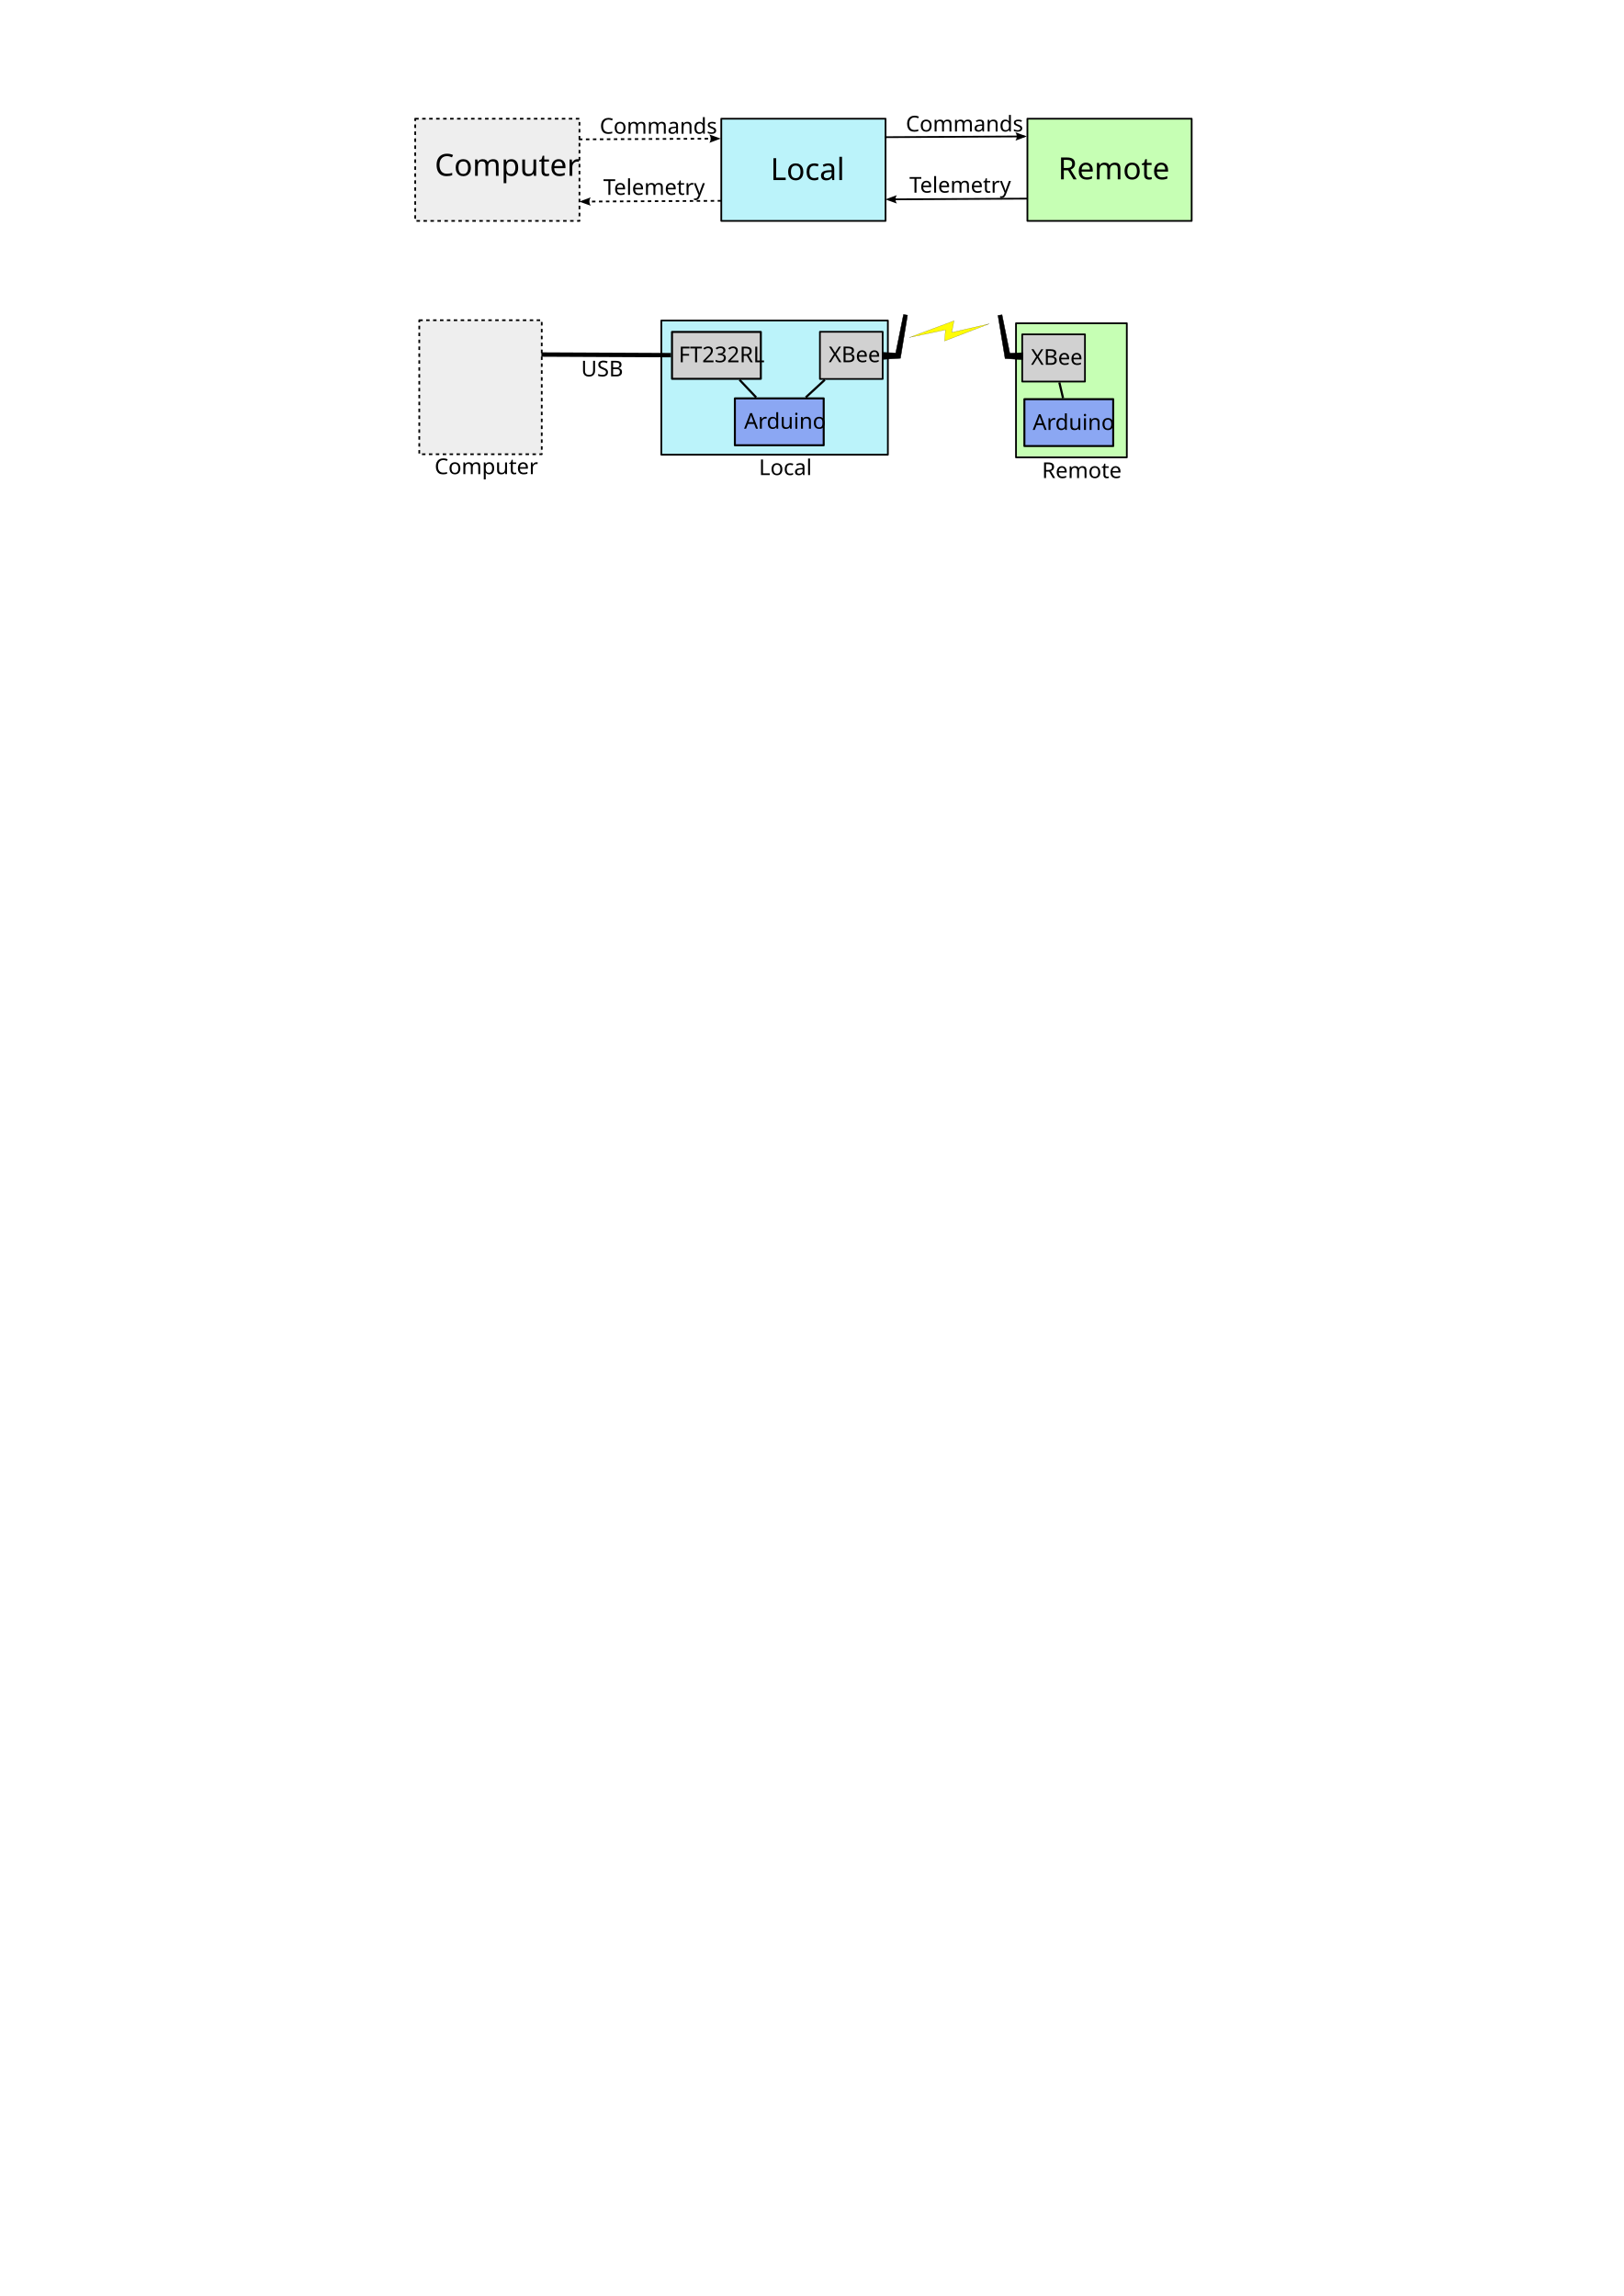
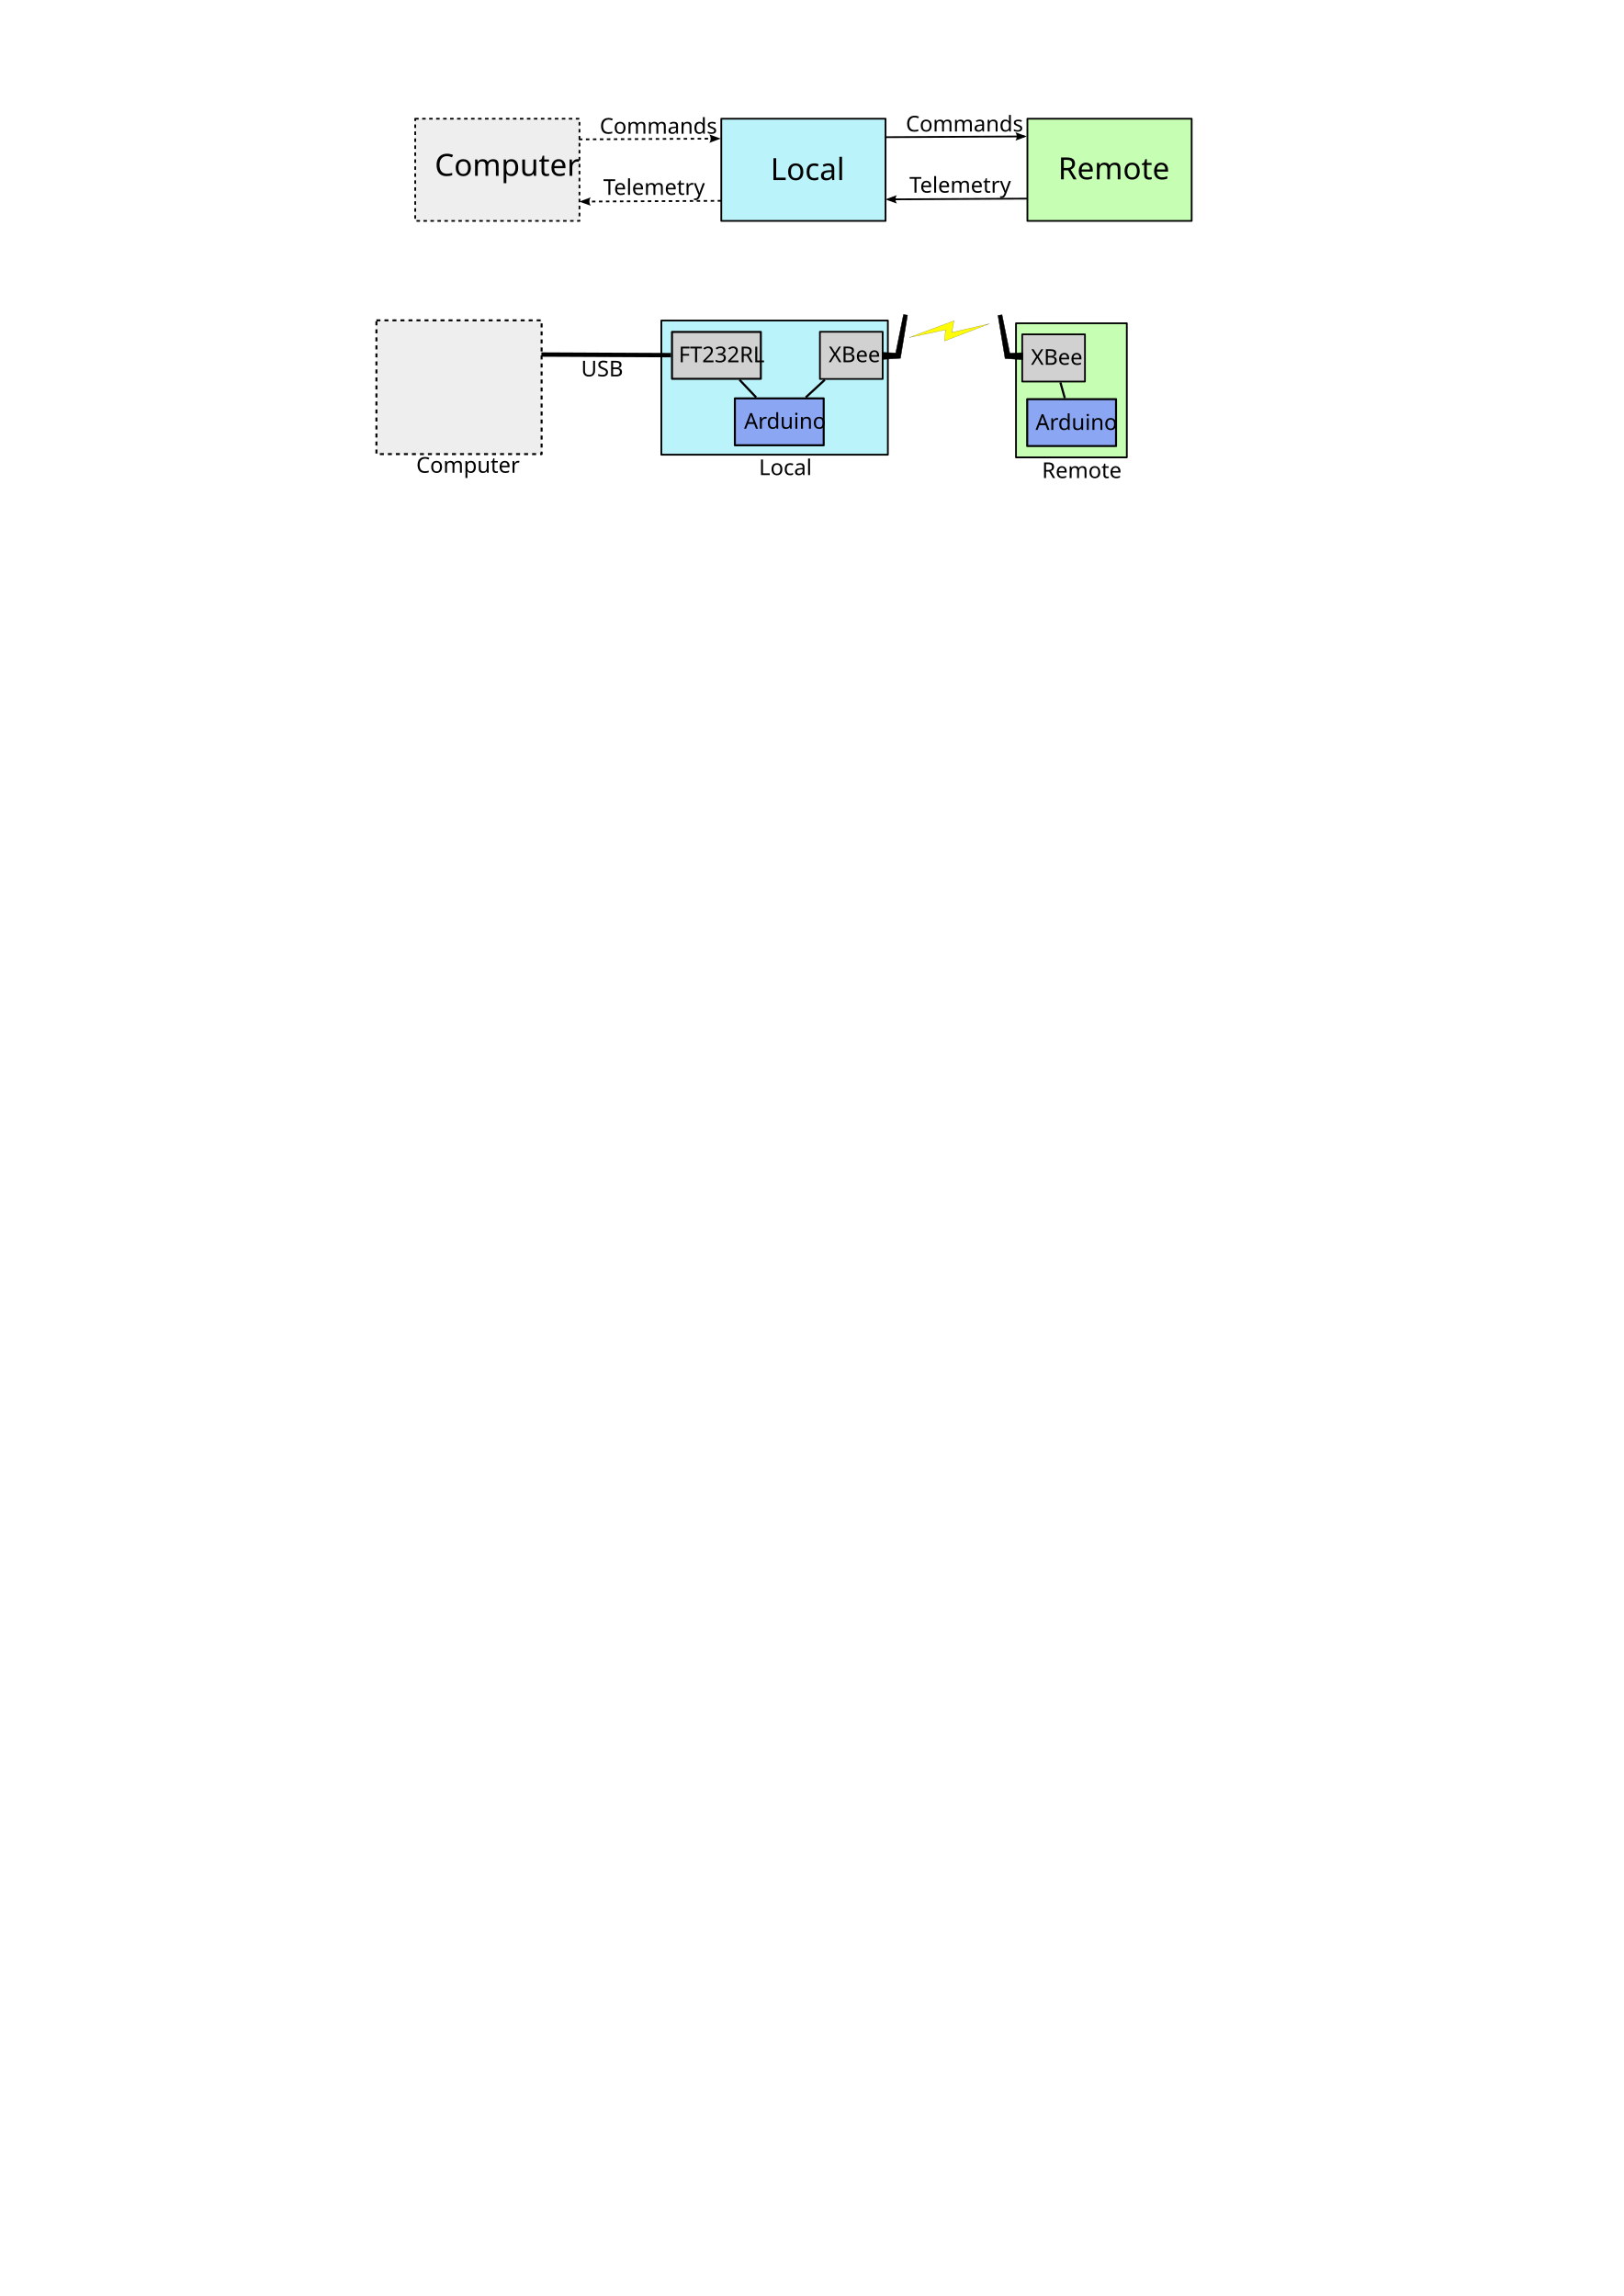
<svg xmlns="http://www.w3.org/2000/svg" width="744.094" height="1052.362" id="svg2">
  <defs id="defs4">
    <marker orient="auto" refY="0.0" refX="0.0" id="Arrow2Mend" style="overflow:visible;">
      <path id="path3197" style="font-size:12.0;fill-rule:evenodd;stroke-width:0.625;stroke-linejoin:round;" d="M 8.719,4.034 L -2.207,0.016 L 8.719,-4.002 C 6.973,-1.63 6.983,1.616 8.719,4.034 z " transform="scale(0.6) rotate(180) translate(0,0)" />
    </marker>
    <marker orient="auto" refY="0.0" refX="0.0" id="Arrow2Lend" style="overflow:visible;">
      <path id="path3191" style="font-size:12.0;fill-rule:evenodd;stroke-width:0.625;stroke-linejoin:round;" d="M 8.719,4.034 L -2.207,0.016 L 8.719,-4.002 C 6.973,-1.63 6.983,1.616 8.719,4.034 z " transform="scale(1.1) rotate(180) translate(1,0)" />
    </marker>
  </defs>
  <g id="layer1">
    <rect style="opacity:1;fill:none;fill-opacity:1;stroke:none;stroke-width:1;stroke-linejoin:round;stroke-miterlimit:4;stroke-dasharray:none;stroke-opacity:1" id="rect4472" width="16.932" height="10.707" x="469.499" y="57.131" />
    <rect style="opacity:1;fill:none;fill-opacity:1;stroke:none;stroke-width:1;stroke-linejoin:round;stroke-miterlimit:4;stroke-dasharray:none;stroke-opacity:1" id="rect4474" width="15.687" height="10.707" x="470.744" y="85.641" />
    <rect style="opacity:1;fill:#bbf3fa;fill-opacity:1;stroke:#000000;stroke-width:0.8;stroke-linejoin:round;stroke-miterlimit:4;stroke-dasharray:none;stroke-opacity:1" id="rect2383" width="75.277" height="46.839" x="330.544" y="54.408" />
    <text xml:space="preserve" style="font-size:12px;font-style:normal;font-variant:normal;font-weight:bold;font-stretch:normal;text-align:start;line-height:100%;writing-mode:lr-tb;text-anchor:start;fill:#000000;fill-opacity:1;stroke:none;stroke-width:1px;stroke-linecap:butt;stroke-linejoin:miter;stroke-opacity:1;font-family:Calibri;-inkscape-font-specification:Calibri Bold" x="353.077" y="82.524" id="text3155">
      <tspan id="tspan3157" x="353.077" y="82.524" style="font-size:14px;font-style:normal;font-variant:normal;font-weight:normal;font-stretch:normal;text-align:start;line-height:100%;writing-mode:lr-tb;text-anchor:start;font-family:Calibri;-inkscape-font-specification:Calibri">Local</tspan>
    </text>
    <rect style="opacity:1;fill:#c6ffb4;fill-opacity:1;stroke:#000000;stroke-width:0.8;stroke-linejoin:round;stroke-miterlimit:4;stroke-dasharray:none;stroke-opacity:1" id="rect3159" width="75.277" height="46.839" x="470.829" y="54.408" />
    <text xml:space="preserve" style="font-size:12px;font-style:normal;font-variant:normal;font-weight:bold;font-stretch:normal;text-align:start;line-height:100%;writing-mode:lr-tb;text-anchor:start;fill:#000000;fill-opacity:1;stroke:none;stroke-width:1px;stroke-linecap:butt;stroke-linejoin:miter;stroke-opacity:1;font-family:Calibri;-inkscape-font-specification:Calibri Bold" x="484.888" y="82.185" id="text3161">
      <tspan id="tspan3163" x="484.888" y="82.185" style="font-size:14px;font-style:normal;font-variant:normal;font-weight:normal;font-stretch:normal;text-align:start;line-height:100%;writing-mode:lr-tb;text-anchor:start;font-family:Calibri;-inkscape-font-specification:Calibri">Remote</tspan>
    </text>
    <rect style="opacity:1;fill:none;fill-opacity:1;stroke:none;stroke-width:1;stroke-linejoin:round;stroke-miterlimit:4;stroke-dasharray:none;stroke-opacity:1" id="rect4468" width="17.43" height="10.707" x="388.145" y="57.567" />
    <rect style="opacity:1;fill:none;fill-opacity:1;stroke:none;stroke-width:1;stroke-linejoin:round;stroke-miterlimit:4;stroke-dasharray:none;stroke-opacity:1" id="rect4470" width="16.932" height="10.707" x="389.896" y="86.077" />
    <path style="fill:none;fill-rule:evenodd;stroke:#000000;stroke-width:0.8;stroke-linecap:butt;stroke-linejoin:miter;marker-end:url(#Arrow2Mend);stroke-opacity:1;display:inline;stroke-miterlimit:4;stroke-dasharray:none" d="M 405.575,62.873 L 469.499,62.53" id="path4478" />
    <path style="fill:none;fill-rule:evenodd;stroke:#000000;stroke-width:0.8;stroke-linecap:butt;stroke-linejoin:miter;marker-end:url(#Arrow2Mend);stroke-opacity:1;stroke-miterlimit:4;stroke-dasharray:none" d="M 470.744,91.037 L 406.828,91.384" id="path5001" />
    <text xml:space="preserve" style="font-size:10px;font-style:normal;font-variant:normal;font-weight:normal;font-stretch:normal;text-align:start;line-height:100%;writing-mode:lr-tb;text-anchor:start;fill:#000000;fill-opacity:1;stroke:none;stroke-width:1px;stroke-linecap:butt;stroke-linejoin:miter;stroke-opacity:1;font-family:Calibri;-inkscape-font-specification:Calibri" x="415.098" y="60.271" id="text6063">
      <tspan id="tspan6067" x="415.098" y="60.271">Commands</tspan>
    </text>
    <text xml:space="preserve" style="font-size:10px;font-style:normal;font-variant:normal;font-weight:normal;font-stretch:normal;text-align:start;line-height:100%;writing-mode:lr-tb;text-anchor:start;fill:#000000;fill-opacity:1;stroke:none;stroke-width:1px;stroke-linecap:butt;stroke-linejoin:miter;stroke-opacity:1;font-family:Calibri;-inkscape-font-specification:Calibri" x="416.752" y="88.301" id="text6069">
      <tspan id="tspan6071" x="416.752" y="88.301">Telemetry</tspan>
    </text>
    <rect style="opacity:1;fill:none;fill-opacity:1;stroke:none;stroke-width:1;stroke-linejoin:round;stroke-miterlimit:4;stroke-dasharray:none;stroke-opacity:1" id="rect6093" width="16.932" height="10.707" x="329.229" y="58.14" />
    <rect style="opacity:1;fill:none;fill-opacity:1;stroke:none;stroke-width:1;stroke-linejoin:round;stroke-miterlimit:4;stroke-dasharray:none;stroke-opacity:1" id="rect6095" width="15.687" height="10.707" x="330.474" y="86.65" />
    <rect style="opacity:1;fill:#eeeeee;fill-opacity:1;stroke:#000000;stroke-width:0.8;stroke-linejoin:round;stroke-miterlimit:4;stroke-dasharray:1.6,1.6;stroke-opacity:1;stroke-dashoffset:0" id="rect6097" width="75.277" height="46.839" x="190.274" y="54.408" />
    <text xml:space="preserve" style="font-size:14px;font-style:normal;font-variant:normal;font-weight:normal;font-stretch:normal;text-align:start;line-height:100%;writing-mode:lr-tb;text-anchor:start;fill:#000000;fill-opacity:1;stroke:none;stroke-width:1px;stroke-linecap:butt;stroke-linejoin:miter;stroke-opacity:1;font-family:Calibri;-inkscape-font-specification:Calibri" x="199.22" y="80.599" id="text6099">
      <tspan id="tspan6119" x="199.22" y="80.599">Computer</tspan>
    </text>
    <rect style="opacity:1;fill:none;fill-opacity:1;stroke:none;stroke-width:1;stroke-linejoin:round;stroke-miterlimit:4;stroke-dasharray:none;stroke-opacity:1" id="rect6103" width="17.43" height="10.707" x="247.875" y="58.575" />
    <rect style="opacity:1;fill:none;fill-opacity:1;stroke:none;stroke-width:1;stroke-linejoin:round;stroke-miterlimit:4;stroke-dasharray:none;stroke-opacity:1" id="rect6105" width="16.932" height="10.707" x="249.626" y="87.086" />
    <path style="fill:none;fill-rule:evenodd;stroke:#000000;stroke-width:0.8;stroke-linecap:butt;stroke-linejoin:miter;marker-end:url(#Arrow2Mend);stroke-opacity:1;display:inline;stroke-miterlimit:4;stroke-dasharray:1.6,1.6;stroke-dashoffset:0" d="M 265.305,63.882 L 329.229,63.539" id="path6107" />
    <path style="fill:none;fill-rule:evenodd;stroke:#000000;stroke-width:0.8;stroke-linecap:butt;stroke-linejoin:miter;marker-end:url(#Arrow2Mend);stroke-opacity:1;stroke-miterlimit:4;stroke-dasharray:1.6,1.6;stroke-dashoffset:0" d="M 330.474,92.046 L 266.558,92.393" id="path6109" />
    <text xml:space="preserve" style="font-size:10px;font-style:normal;font-variant:normal;font-weight:normal;font-stretch:normal;text-align:start;line-height:100%;writing-mode:lr-tb;text-anchor:start;fill:#000000;fill-opacity:1;stroke:none;stroke-width:1px;stroke-linecap:butt;stroke-linejoin:miter;stroke-opacity:1;font-family:Calibri;-inkscape-font-specification:Calibri" x="274.827" y="61.28" id="text6111">
      <tspan id="tspan6113" x="274.827" y="61.28">Commands</tspan>
    </text>
    <text xml:space="preserve" style="font-size:10px;font-style:normal;font-variant:normal;font-weight:normal;font-stretch:normal;text-align:start;line-height:100%;writing-mode:lr-tb;text-anchor:start;fill:#000000;fill-opacity:1;stroke:none;stroke-width:1px;stroke-linecap:butt;stroke-linejoin:miter;stroke-opacity:1;font-family:Calibri;-inkscape-font-specification:Calibri" x="276.482" y="89.31" id="text6115">
      <tspan id="tspan6117" x="276.482" y="89.31">Telemetry</tspan>
    </text>
    <rect style="opacity:1;fill:none;fill-opacity:1;stroke:none;stroke-width:1;stroke-linejoin:round;stroke-miterlimit:4;stroke-dasharray:none;stroke-opacity:1" id="rect6147" width="16.932" height="10.707" x="470.703" y="170.479" />
    <rect style="opacity:1;fill:none;fill-opacity:1;stroke:none;stroke-width:1;stroke-linejoin:round;stroke-miterlimit:4;stroke-dasharray:none;stroke-opacity:1" id="rect6149" width="15.687" height="10.707" x="471.948" y="198.989" />
    <rect style="opacity:1;fill:#bbf3fa;fill-opacity:1;stroke:#000000;stroke-width:0.8;stroke-linejoin:round;stroke-miterlimit:4;stroke-dasharray:none;stroke-opacity:1" id="rect6151" width="103.812" height="61.502" x="303.075" y="146.908" />
    <text xml:space="preserve" style="font-size:10px;font-style:normal;font-variant:normal;font-weight:normal;font-stretch:normal;text-align:start;line-height:100%;writing-mode:lr-tb;text-anchor:start;fill:#000000;fill-opacity:1;stroke:none;stroke-width:1px;stroke-linecap:butt;stroke-linejoin:miter;stroke-opacity:1;font-family:Calibri;-inkscape-font-specification:Calibri" x="347.783" y="217.746" id="text6153">
      <tspan id="tspan6155" x="347.783" y="217.746" style="font-size:10px;font-style:normal;font-variant:normal;font-weight:normal;font-stretch:normal;text-align:start;line-height:100%;writing-mode:lr-tb;text-anchor:start;font-family:Calibri;-inkscape-font-specification:Calibri">Local</tspan>
    </text>
    <rect style="opacity:1;fill:#c6ffb4;fill-opacity:1;stroke:#000000;stroke-width:0.8;stroke-linejoin:round;stroke-miterlimit:4;stroke-dasharray:none;stroke-opacity:1" id="rect6157" width="50.781" height="61.47" x="465.606" y="148.169" />
-     <rect style="opacity:1;fill:#eeeeee;fill-opacity:1;stroke:#000000;stroke-width:0.791;stroke-linejoin:round;stroke-miterlimit:4;stroke-dasharray:1.582, 1.582;stroke-dashoffset:0;stroke-opacity:1" id="rect6183" width="56.126" height="61.432" x="192.144" y="146.765" />
-     <rect style="opacity:1;fill:none;fill-opacity:1;stroke:none;stroke-width:1;stroke-linejoin:round;stroke-miterlimit:4;stroke-dasharray:none;stroke-opacity:1" id="rect6189" width="17.43" height="10.707" x="233.079" y="171.923" />
-     <rect style="opacity:1;fill:none;fill-opacity:1;stroke:none;stroke-width:1;stroke-linejoin:round;stroke-miterlimit:4;stroke-dasharray:none;stroke-opacity:1" id="rect6191" width="16.932" height="10.707" x="234.83" y="200.434" />
+     <rect style="opacity:1;fill:#eeeeee;fill-opacity:1;stroke:#000000;stroke-width:0.918;stroke-linejoin:round;stroke-miterlimit:4;stroke-dasharray:1.836, 1.836;stroke-dashoffset:0;stroke-opacity:1" id="rect6183" width="75.708" height="61.305" x="172.498" y="146.828" />
    <rect style="opacity:1;fill:#d1d1d1;fill-opacity:1;stroke:#000000;stroke-width:0.774;stroke-linejoin:round;stroke-miterlimit:4;stroke-dasharray:none;stroke-dashoffset:0;stroke-opacity:1" id="rect6205" width="28.758" height="21.63" x="375.746" y="152.066" />
    <path style="fill:#000000;fill-opacity:1;fill-rule:evenodd;stroke:#000000;stroke-width:0.2;stroke-linecap:butt;stroke-linejoin:miter;stroke-miterlimit:4;stroke-dasharray:none;stroke-opacity:1" d="M 404.49,161.529 L 410.483,161.787 L 414.06,144.159 L 415.891,144.463 L 412.639,164.203 L 404.492,164.72 L 404.49,161.529 z" id="path6207" />
    <text xml:space="preserve" style="font-size:10px;font-style:normal;font-variant:normal;font-weight:normal;font-stretch:normal;text-align:start;line-height:100%;writing-mode:lr-tb;text-anchor:start;fill:#000000;fill-opacity:1;stroke:none;stroke-width:1px;stroke-linecap:butt;stroke-linejoin:miter;stroke-opacity:1;font-family:Calibri;-inkscape-font-specification:Calibri" x="379.76" y="166.008" id="text6209">
      <tspan id="tspan6211" x="379.76" y="166.008" style="font-size:10px;font-style:normal;font-variant:normal;font-weight:normal;font-stretch:normal;text-align:start;line-height:100%;writing-mode:lr-tb;text-anchor:start;font-family:Calibri;-inkscape-font-specification:Calibri">XBee</tspan>
    </text>
    <rect style="opacity:1;fill:#d1d1d1;fill-opacity:1;stroke:#000000;stroke-width:0.917;stroke-linejoin:round;stroke-miterlimit:4;stroke-dasharray:none;stroke-dashoffset:0;stroke-opacity:1" id="rect6213" width="40.708" height="21.486" x="307.958" y="152.138" />
    <text xml:space="preserve" style="font-size:10px;font-style:normal;font-variant:normal;font-weight:normal;font-stretch:normal;text-align:start;line-height:100%;writing-mode:lr-tb;text-anchor:start;fill:#000000;fill-opacity:1;stroke:none;stroke-width:1px;stroke-linecap:butt;stroke-linejoin:miter;stroke-opacity:1;font-family:Calibri;-inkscape-font-specification:Calibri" x="311.02" y="166.04" id="text6215">
      <tspan id="tspan6217" x="311.02" y="166.04" style="font-size:10px;font-style:normal;font-variant:normal;font-weight:normal;font-stretch:normal;text-align:start;line-height:100%;writing-mode:lr-tb;text-anchor:start;font-family:Calibri;-inkscape-font-specification:Calibri">FT232RL</tspan>
    </text>
    <rect style="opacity:1;fill:#8ba7f3;fill-opacity:1;stroke:#000000;stroke-width:0.917;stroke-linejoin:round;stroke-miterlimit:4;stroke-dasharray:none;stroke-dashoffset:0;stroke-opacity:1" id="rect6219" width="40.708" height="21.486" x="336.77" y="182.601" />
    <text xml:space="preserve" style="font-size:10px;font-style:normal;font-variant:normal;font-weight:normal;font-stretch:normal;text-align:start;line-height:100%;writing-mode:lr-tb;text-anchor:start;fill:#000000;fill-opacity:1;stroke:none;stroke-width:1px;stroke-linecap:butt;stroke-linejoin:miter;stroke-opacity:1;font-family:Calibri;-inkscape-font-specification:Calibri" x="341" y="196.503" id="text6221">
      <tspan id="tspan6223" x="341" y="196.503" style="font-size:10px;font-style:normal;font-variant:normal;font-weight:normal;font-stretch:normal;text-align:start;line-height:100%;writing-mode:lr-tb;text-anchor:start;font-family:Calibri;-inkscape-font-specification:Calibri">Arduino</tspan>
    </text>
    <path style="fill:none;fill-rule:evenodd;stroke:#000000;stroke-width:1px;stroke-linecap:butt;stroke-linejoin:miter;stroke-opacity:1" d="M 346.53,182.142 L 338.907,174.082" id="path6225" />
    <path style="fill:none;fill-rule:evenodd;stroke:#000000;stroke-width:1px;stroke-linecap:butt;stroke-linejoin:miter;stroke-opacity:1" d="M 369.259,182.142 L 377.99,174.082" id="path6227" />
    <rect style="opacity:1;fill:#d1d1d1;fill-opacity:1;stroke:#000000;stroke-width:0.774;stroke-linejoin:round;stroke-miterlimit:4;stroke-dasharray:none;stroke-dashoffset:0;stroke-opacity:1" id="rect6229" width="28.758" height="21.63" x="468.449" y="153.259" />
    <path style="fill:#000000;fill-opacity:1;fill-rule:evenodd;stroke:#000000;stroke-width:0.2;stroke-linecap:butt;stroke-linejoin:miter;stroke-miterlimit:4;stroke-dasharray:none;stroke-opacity:1" d="M 468.755,161.655 L 462.763,161.912 L 459.185,144.284 L 457.355,144.589 L 460.607,164.329 L 468.753,164.846 L 468.755,161.655 z" id="path6231" />
    <text xml:space="preserve" style="font-size:10px;font-style:normal;font-variant:normal;font-weight:normal;font-stretch:normal;text-align:start;line-height:100%;writing-mode:lr-tb;text-anchor:start;fill:#000000;fill-opacity:1;stroke:none;stroke-width:1px;stroke-linecap:butt;stroke-linejoin:miter;stroke-opacity:1;font-family:Calibri;-inkscape-font-specification:Calibri" x="472.463" y="167.201" id="text6233">
      <tspan id="tspan6235" x="472.463" y="167.201" style="font-size:10px;font-style:normal;font-variant:normal;font-weight:normal;font-stretch:normal;text-align:start;line-height:100%;writing-mode:lr-tb;text-anchor:start;font-family:Calibri;-inkscape-font-specification:Calibri">XBee</tspan>
    </text>
    <text xml:space="preserve" style="font-size:10px;font-style:normal;font-variant:normal;font-weight:normal;font-stretch:normal;text-align:start;line-height:100%;writing-mode:lr-tb;text-anchor:start;fill:#000000;fill-opacity:1;stroke:none;stroke-width:1px;stroke-linecap:butt;stroke-linejoin:miter;stroke-opacity:1;font-family:Calibri;-inkscape-font-specification:Calibri" x="477.491" y="219.107" id="text6237">
      <tspan id="tspan6239" x="477.491" y="219.107" style="font-size:10px;font-style:normal;font-variant:normal;font-weight:normal;font-stretch:normal;text-align:start;line-height:100%;writing-mode:lr-tb;text-anchor:start;font-family:Calibri;-inkscape-font-specification:Calibri">Remote</tspan>
    </text>
-     <rect style="opacity:1;fill:#8ba7f3;fill-opacity:1;stroke:#000000;stroke-width:0.917;stroke-linejoin:round;stroke-miterlimit:4;stroke-dasharray:none;stroke-dashoffset:0;stroke-opacity:1" id="rect6241" width="40.708" height="21.486" x="469.447" y="182.956" />
-     <text xml:space="preserve" style="font-size:10px;font-style:normal;font-variant:normal;font-weight:normal;font-stretch:normal;text-align:start;line-height:100%;writing-mode:lr-tb;text-anchor:start;fill:#000000;fill-opacity:1;stroke:none;stroke-width:1px;stroke-linecap:butt;stroke-linejoin:miter;stroke-opacity:1;font-family:Calibri;-inkscape-font-specification:Calibri" x="473.271" y="197.044" id="text6243">
-       <tspan id="tspan6245" x="473.271" y="197.044" style="font-size:10px;font-style:normal;font-variant:normal;font-weight:normal;font-stretch:normal;text-align:start;line-height:100%;writing-mode:lr-tb;text-anchor:start;font-family:Calibri;-inkscape-font-specification:Calibri">Arduino</tspan>
+     <rect style="opacity:1;fill:#8ba7f3;fill-opacity:1;stroke:#000000;stroke-width:0.917;stroke-linejoin:round;stroke-miterlimit:4;stroke-dasharray:none;stroke-dashoffset:0;stroke-opacity:1" id="rect6241" width="40.708" height="21.486" x="470.739" y="182.956" />
+     <text xml:space="preserve" style="font-size:10px;font-style:normal;font-variant:normal;font-weight:normal;font-stretch:normal;text-align:start;line-height:100%;writing-mode:lr-tb;text-anchor:start;fill:#000000;fill-opacity:1;stroke:none;stroke-width:1px;stroke-linecap:butt;stroke-linejoin:miter;stroke-opacity:1;font-family:Calibri;-inkscape-font-specification:Calibri" x="474.563" y="197.044" id="text6243">
+       <tspan id="tspan6245" x="474.563" y="197.044" style="font-size:10px;font-style:normal;font-variant:normal;font-weight:normal;font-stretch:normal;text-align:start;line-height:100%;writing-mode:lr-tb;text-anchor:start;font-family:Calibri;-inkscape-font-specification:Calibri">Arduino</tspan>
    </text>
-     <text xml:space="preserve" style="font-size:10px;font-style:normal;font-variant:normal;font-weight:normal;font-stretch:normal;text-align:start;line-height:100%;writing-mode:lr-tb;text-anchor:start;fill:#000000;fill-opacity:1;stroke:none;stroke-width:1px;stroke-linecap:butt;stroke-linejoin:miter;stroke-opacity:1;font-family:Calibri;-inkscape-font-specification:Calibri" x="199.141" y="217.329" id="text6247">
-       <tspan id="tspan6249" x="199.141" y="217.329" style="font-size:10px;font-style:normal;font-variant:normal;font-weight:normal;font-stretch:normal;text-align:start;line-height:100%;writing-mode:lr-tb;text-anchor:start;font-family:Calibri;-inkscape-font-specification:Calibri">Computer</tspan>
+     <text xml:space="preserve" style="font-size:10px;font-style:normal;font-variant:normal;font-weight:normal;font-stretch:normal;text-align:start;line-height:100%;writing-mode:lr-tb;text-anchor:start;fill:#000000;fill-opacity:1;stroke:none;stroke-width:1px;stroke-linecap:butt;stroke-linejoin:miter;stroke-opacity:1;font-family:Calibri;-inkscape-font-specification:Calibri" x="190.741" y="216.683" id="text6247">
+       <tspan id="tspan6249" x="190.741" y="216.683" style="font-size:10px;font-style:normal;font-variant:normal;font-weight:normal;font-stretch:normal;text-align:start;line-height:100%;writing-mode:lr-tb;text-anchor:start;font-family:Calibri;-inkscape-font-specification:Calibri">Computer</tspan>
    </text>
    <path style="fill:none;fill-rule:evenodd;stroke:#000000;stroke-width:2;stroke-linecap:butt;stroke-linejoin:miter;stroke-miterlimit:4;stroke-dasharray:none;stroke-opacity:1;display:inline" d="M 248.106,162.504 L 307.5,162.783" id="path6251" />
    <rect style="opacity:1;fill:none;fill-opacity:1;stroke:none;stroke-width:1;stroke-linejoin:round;stroke-miterlimit:4;stroke-dasharray:none;stroke-opacity:1" id="rect6253" width="16.932" height="10.707" x="341.544" y="70.609" />
    <rect style="opacity:1;fill:none;fill-opacity:1;stroke:none;stroke-width:1;stroke-linejoin:round;stroke-miterlimit:4;stroke-dasharray:none;stroke-opacity:1" id="rect6255" width="16.932" height="10.707" x="347.947" y="69.897" />
    <rect style="opacity:1;fill:none;fill-opacity:1;stroke:none;stroke-width:0.959;stroke-linejoin:round;stroke-miterlimit:4;stroke-dasharray:none;stroke-dashoffset:0;stroke-opacity:1" id="rect6257" width="44.579" height="21.444" x="203.047" y="151.675" />
    <text xml:space="preserve" style="font-size:10px;font-style:normal;font-variant:normal;font-weight:normal;font-stretch:normal;text-align:start;line-height:100%;writing-mode:lr-tb;text-anchor:start;fill:#000000;fill-opacity:1;stroke:none;stroke-width:1px;stroke-linecap:butt;stroke-linejoin:miter;stroke-opacity:1;font-family:Calibri;-inkscape-font-specification:Calibri" x="266.291" y="172.51" id="text6259">
      <tspan id="tspan6261" x="266.291" y="172.51" style="font-size:10px;font-style:normal;font-variant:normal;font-weight:normal;font-stretch:normal;text-align:start;line-height:100%;writing-mode:lr-tb;text-anchor:start;font-family:Calibri;-inkscape-font-specification:Calibri">USB</tspan>
    </text>
-     <path style="fill:none;fill-rule:evenodd;stroke:#000000;stroke-width:1px;stroke-linecap:butt;stroke-linejoin:miter;stroke-opacity:1" d="M 485.464,175.275 L 487.164,182.498" id="path6263" />
+     <path style="fill:none;fill-rule:evenodd;stroke:#000000;stroke-width:1px;stroke-linecap:butt;stroke-linejoin:miter;stroke-opacity:1" d="M 485.953,175.275 L 487.968,182.498" id="path6263" />
    <path style="fill:#fffc07;fill-opacity:1;fill-rule:evenodd;stroke:#000000;stroke-width:0.064;stroke-linecap:butt;stroke-linejoin:miter;stroke-miterlimit:4;stroke-dasharray:none;stroke-opacity:1" d="M 416.709,154.679 L 437.214,147.021 L 436.178,152.358 L 453.369,148.413 L 432.864,156.303 L 433.279,151.198 L 416.709,154.679 z" id="path6265" />
  </g>
</svg>
